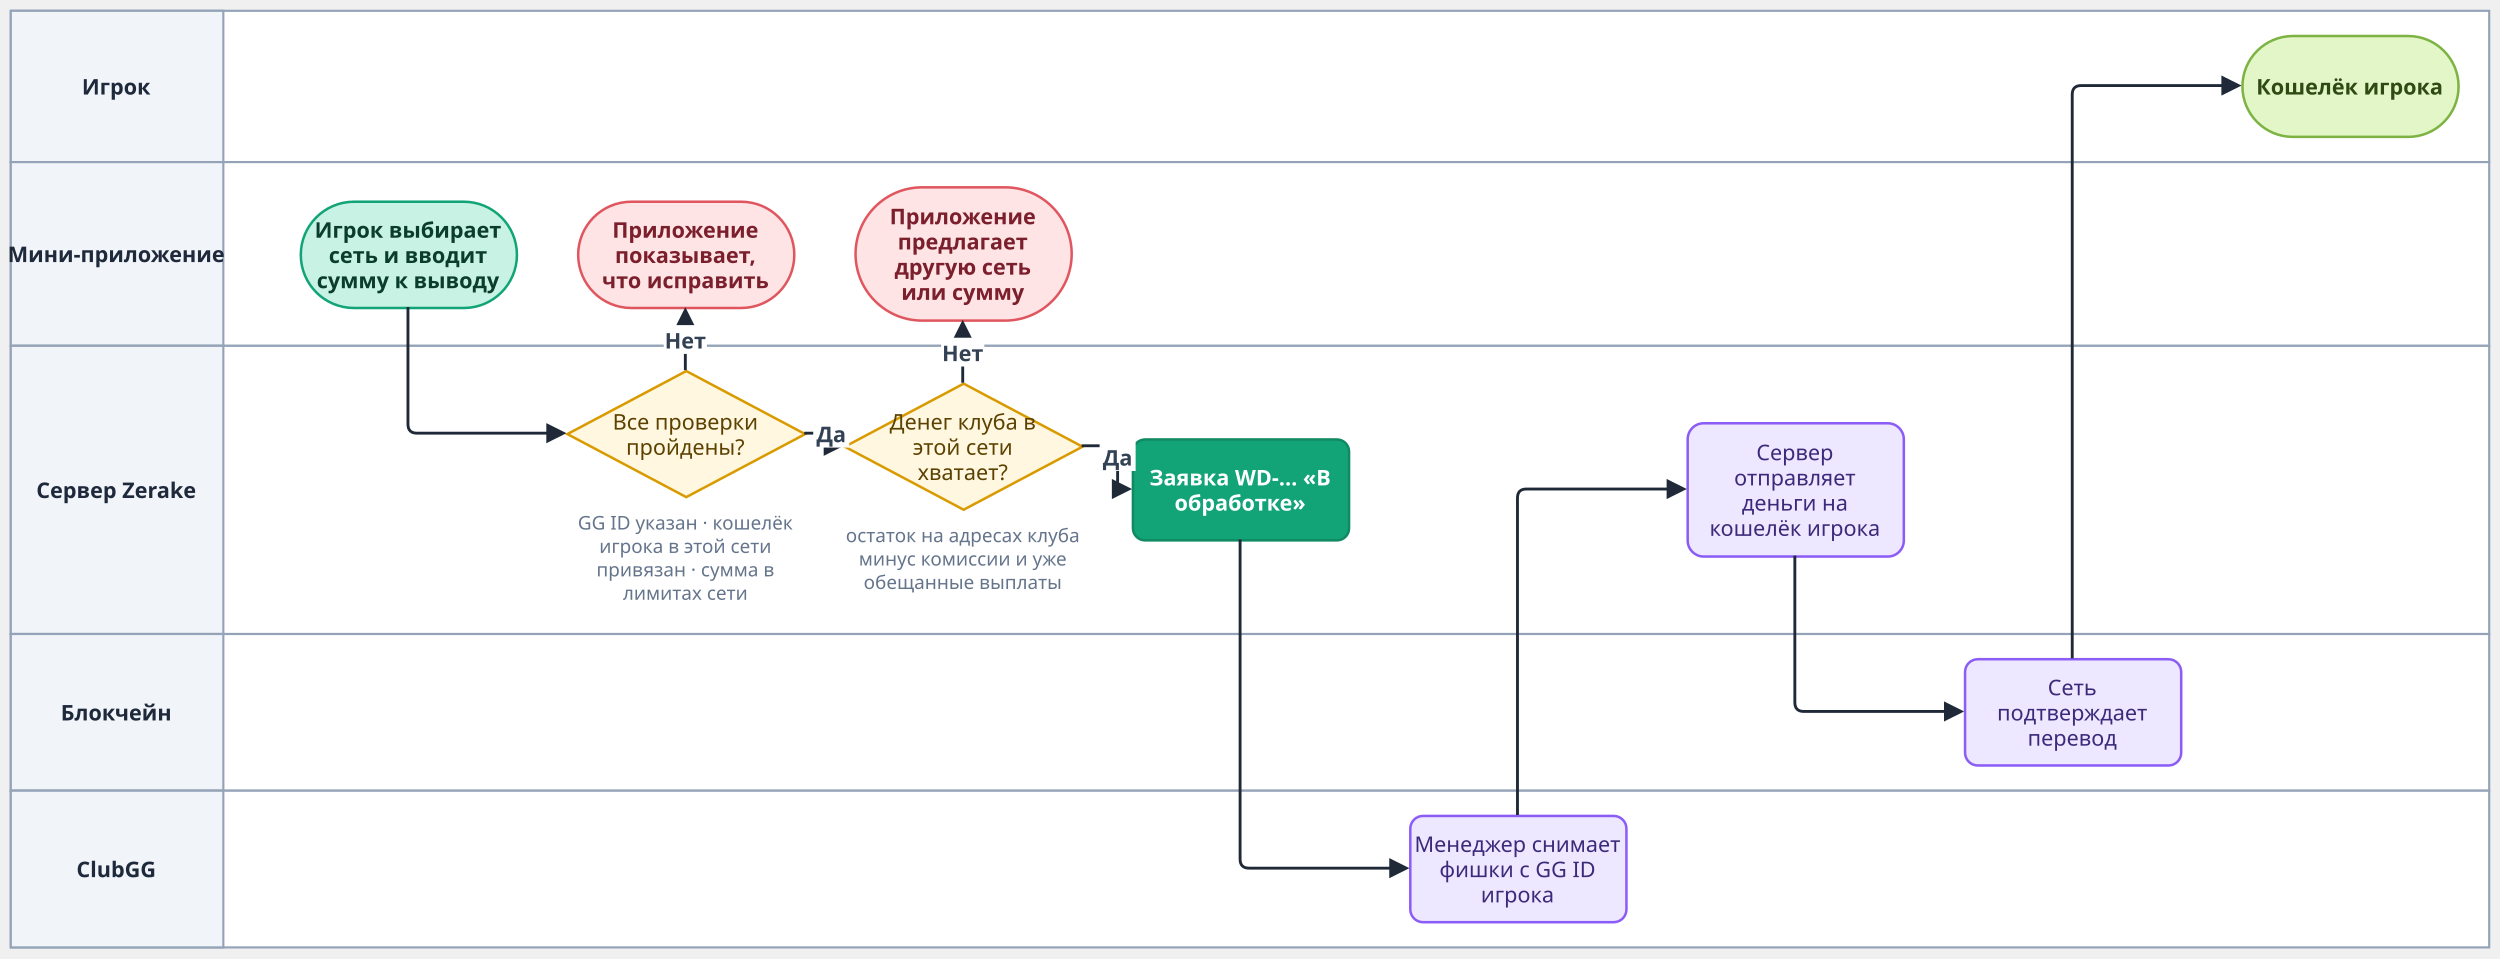
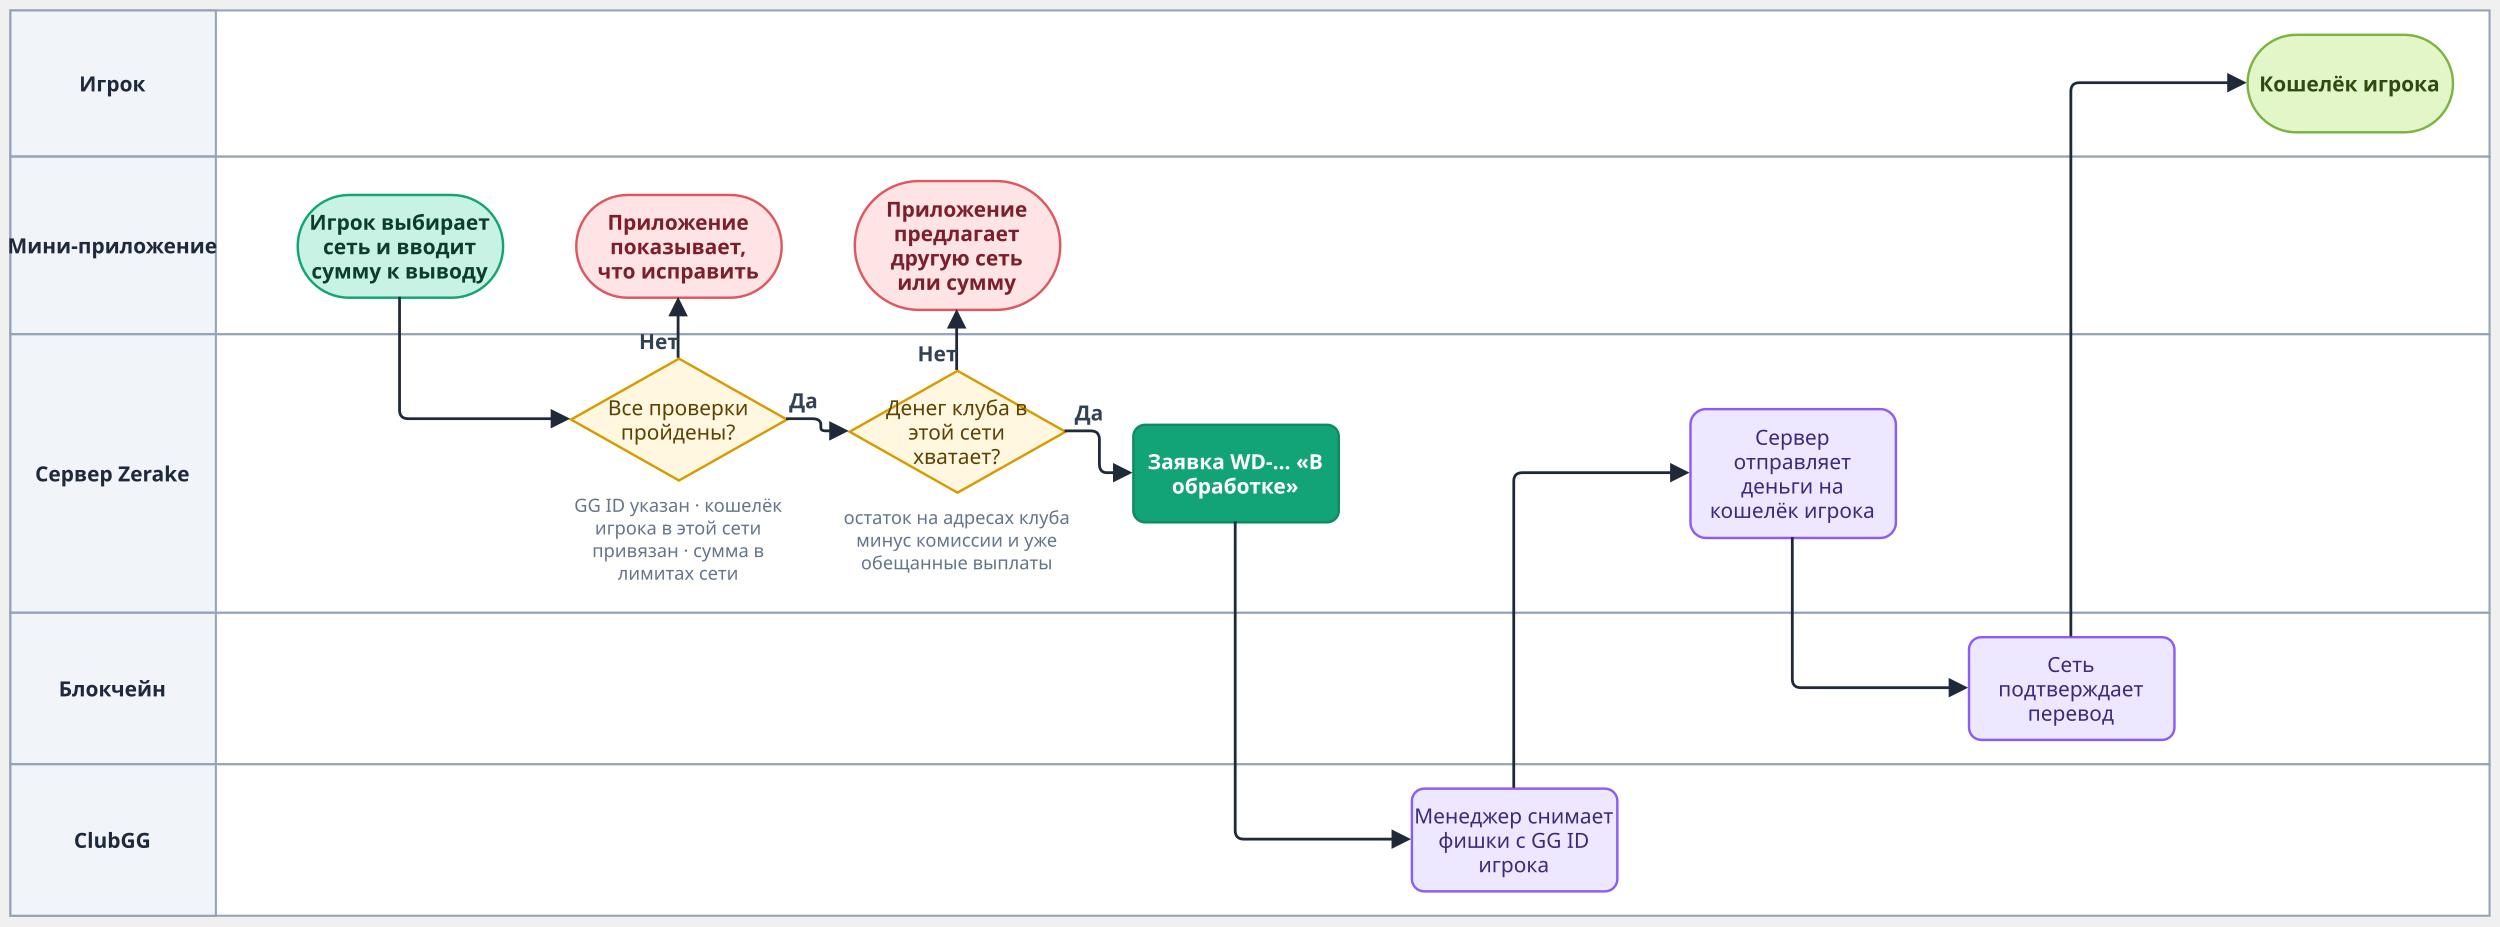
- <svg xmlns="http://www.w3.org/2000/svg" width="1388" height="532" role="img" aria-label="Снятие: от фишек до кошелька игрока" viewBox="506.5 -5.5 1388 532" style="">
+ <svg xmlns="http://www.w3.org/2000/svg" width="1436" height="532" role="img" aria-label="Снятие: от фишек до кошелька игрока" viewBox="482.5 -5.5 1436 532" style="">
  <g>
    <g />
-     <g transform="translate(512,0) scale(1)">
-       <g transform="translate(0.5,0.5)" style="visibility: visible;">
-         <rect x="0" y="0" width="1376" height="84" fill="#ffffff" stroke="#94a3b8" stroke-width="1.2" pointer-events="all" style="fill: light-dark(rgb(255, 255, 255), rgb(18, 18, 18)); stroke: light-dark(rgb(148, 163, 184), rgb(87, 100, 118));" />
+     <g transform="translate(488,0) scale(1)">
+       <g transform="translate(0.5,0.5)" style="visibility: visible;">
+         <rect x="0" y="0" width="1424" height="84" fill="#ffffff" stroke="#94a3b8" stroke-width="1.2" pointer-events="all" style="fill: light-dark(rgb(255, 255, 255), rgb(18, 18, 18)); stroke: light-dark(rgb(148, 163, 184), rgb(87, 100, 118));" />
      </g>
      <g transform="translate(0.5,0.5)" style="visibility: visible;">
        <rect x="0" y="0" width="118" height="84" fill="#f1f4f9" stroke="#94a3b8" stroke-width="1.2" pointer-events="all" style="fill: light-dark(rgb(241, 244, 249), rgb(25, 28, 32)); stroke: light-dark(rgb(148, 163, 184), rgb(87, 100, 118));" />
      </g>
      <g style="">
        <g fill="#1E293B" font-family="'Segoe UI'" font-weight="bold" text-anchor="middle" font-size="12px" style="fill: light-dark(rgb(30, 41, 59), rgb(195, 204, 220));">
          <text x="59" y="47">Игрок</text>
        </g>
      </g>
      <g transform="translate(0.5,0.5)" style="visibility: visible;">
-         <rect x="0" y="84" width="1376" height="102" fill="#ffffff" stroke="#94a3b8" stroke-width="1.2" pointer-events="all" style="fill: light-dark(rgb(255, 255, 255), rgb(18, 18, 18)); stroke: light-dark(rgb(148, 163, 184), rgb(87, 100, 118));" />
+         <rect x="0" y="84" width="1424" height="102" fill="#ffffff" stroke="#94a3b8" stroke-width="1.2" pointer-events="all" style="fill: light-dark(rgb(255, 255, 255), rgb(18, 18, 18)); stroke: light-dark(rgb(148, 163, 184), rgb(87, 100, 118));" />
      </g>
      <g transform="translate(0.5,0.5)" style="visibility: visible;">
        <rect x="0" y="84" width="118" height="102" fill="#f1f4f9" stroke="#94a3b8" stroke-width="1.2" pointer-events="all" style="fill: light-dark(rgb(241, 244, 249), rgb(25, 28, 32)); stroke: light-dark(rgb(148, 163, 184), rgb(87, 100, 118));" />
      </g>
      <g style="">
        <g fill="#1E293B" font-family="'Segoe UI'" font-weight="bold" text-anchor="middle" font-size="12px" style="fill: light-dark(rgb(30, 41, 59), rgb(195, 204, 220));">
          <text x="59" y="140">Мини-приложение</text>
        </g>
      </g>
      <g transform="translate(0.5,0.5)" style="visibility: visible;">
-         <rect x="0" y="186" width="1376" height="160" fill="#ffffff" stroke="#94a3b8" stroke-width="1.2" pointer-events="all" style="fill: light-dark(rgb(255, 255, 255), rgb(18, 18, 18)); stroke: light-dark(rgb(148, 163, 184), rgb(87, 100, 118));" />
+         <rect x="0" y="186" width="1424" height="160" fill="#ffffff" stroke="#94a3b8" stroke-width="1.2" pointer-events="all" style="fill: light-dark(rgb(255, 255, 255), rgb(18, 18, 18)); stroke: light-dark(rgb(148, 163, 184), rgb(87, 100, 118));" />
      </g>
      <g transform="translate(0.5,0.5)" style="visibility: visible;">
        <rect x="0" y="186" width="118" height="160" fill="#f1f4f9" stroke="#94a3b8" stroke-width="1.2" pointer-events="all" style="fill: light-dark(rgb(241, 244, 249), rgb(25, 28, 32)); stroke: light-dark(rgb(148, 163, 184), rgb(87, 100, 118));" />
      </g>
      <g style="">
        <g fill="#1E293B" font-family="'Segoe UI'" font-weight="bold" text-anchor="middle" font-size="12px" style="fill: light-dark(rgb(30, 41, 59), rgb(195, 204, 220));">
          <text x="59" y="271">Сервер Zerake</text>
        </g>
      </g>
      <g transform="translate(0.5,0.5)" style="visibility: visible;">
-         <rect x="0" y="346" width="1376" height="87" fill="#ffffff" stroke="#94a3b8" stroke-width="1.2" pointer-events="all" style="fill: light-dark(rgb(255, 255, 255), rgb(18, 18, 18)); stroke: light-dark(rgb(148, 163, 184), rgb(87, 100, 118));" />
+         <rect x="0" y="346" width="1424" height="87" fill="#ffffff" stroke="#94a3b8" stroke-width="1.2" pointer-events="all" style="fill: light-dark(rgb(255, 255, 255), rgb(18, 18, 18)); stroke: light-dark(rgb(148, 163, 184), rgb(87, 100, 118));" />
      </g>
      <g transform="translate(0.5,0.5)" style="visibility: visible;">
        <rect x="0" y="346" width="118" height="87" fill="#f1f4f9" stroke="#94a3b8" stroke-width="1.2" pointer-events="all" style="fill: light-dark(rgb(241, 244, 249), rgb(25, 28, 32)); stroke: light-dark(rgb(148, 163, 184), rgb(87, 100, 118));" />
      </g>
      <g style="">
        <g fill="#1E293B" font-family="'Segoe UI'" font-weight="bold" text-anchor="middle" font-size="12px" style="fill: light-dark(rgb(30, 41, 59), rgb(195, 204, 220));">
          <text x="59" y="394.5">Блокчейн</text>
        </g>
      </g>
      <g transform="translate(0.5,0.5)" style="visibility: visible;">
-         <rect x="0" y="433" width="1376" height="87" fill="#ffffff" stroke="#94a3b8" stroke-width="1.2" pointer-events="all" style="fill: light-dark(rgb(255, 255, 255), rgb(18, 18, 18)); stroke: light-dark(rgb(148, 163, 184), rgb(87, 100, 118));" />
+         <rect x="0" y="433" width="1424" height="87" fill="#ffffff" stroke="#94a3b8" stroke-width="1.2" pointer-events="all" style="fill: light-dark(rgb(255, 255, 255), rgb(18, 18, 18)); stroke: light-dark(rgb(148, 163, 184), rgb(87, 100, 118));" />
      </g>
      <g transform="translate(0.5,0.5)" style="visibility: visible;">
        <rect x="0" y="433" width="118" height="87" fill="#f1f4f9" stroke="#94a3b8" stroke-width="1.2" pointer-events="all" style="fill: light-dark(rgb(241, 244, 249), rgb(25, 28, 32)); stroke: light-dark(rgb(148, 163, 184), rgb(87, 100, 118));" />
      </g>
      <g style="">
        <g fill="#1E293B" font-family="'Segoe UI'" font-weight="bold" text-anchor="middle" font-size="12px" style="fill: light-dark(rgb(30, 41, 59), rgb(195, 204, 220));">
          <text x="59" y="481.5">ClubGG</text>
        </g>
      </g>
      <g transform="translate(0.5,0.5)" style="visibility: visible;">
-         <rect x="161" y="106" width="120" height="59" rx="29.5" ry="29.5" fill="#c7f2e4" stroke="#12a477" stroke-width="1.4" pointer-events="all" style="fill: light-dark(rgb(199, 242, 228), rgb(9, 46, 34)); stroke: light-dark(rgb(18, 164, 119), rgb(29, 155, 116));" />
+         <rect x="165" y="106" width="118" height="59" rx="29.5" ry="29.5" fill="#c7f2e4" stroke="#12a477" stroke-width="1.4" pointer-events="all" style="fill: light-dark(rgb(199, 242, 228), rgb(9, 46, 34)); stroke: light-dark(rgb(18, 164, 119), rgb(29, 155, 116));" />
      </g>
      <g style="">
        <g fill="#0B3D2C" font-family="'Segoe UI'" font-weight="bold" text-anchor="middle" font-size="12px" style="fill: light-dark(rgb(11, 61, 44), rgb(162, 205, 191));">
-           <text x="221" y="126.5">Игрок выбирает</text>
-           <text x="221" y="140.5">сеть и вводит</text>
-           <text x="221" y="154.5">сумму к выводу</text>
-         </g>
-       </g>
-       <g transform="translate(0.5,0.5)" style="visibility: visible;">
-         <rect x="289" y="272" width="172" height="62" fill="none" stroke="white" pointer-events="stroke" visibility="hidden" stroke-width="9" vector-effect="non-scaling-stroke" />
-         <rect x="289" y="272" width="172" height="62" fill="none" stroke="none" pointer-events="all" />
+           <text x="224" y="126.5">Игрок выбирает</text>
+           <text x="224" y="140.5">сеть и вводит</text>
+           <text x="224" y="154.5">сумму к выводу</text>
+         </g>
+       </g>
+       <g transform="translate(0.5,0.5)" style="visibility: visible;">
+         <rect x="302" y="272" width="164" height="62" fill="none" stroke="white" pointer-events="stroke" visibility="hidden" stroke-width="9" vector-effect="non-scaling-stroke" />
+         <rect x="302" y="272" width="164" height="62" fill="none" stroke="none" pointer-events="all" />
      </g>
      <g style="">
        <g fill="#64748B" font-family="'Segoe UI'" text-anchor="middle" font-size="10.5px" style="fill: light-dark(rgb(100, 116, 139), rgb(126, 140, 159));">
-           <text x="375" y="288.5">GG ID указан · кошелёк</text>
-           <text x="375" y="301.5">игрока в этой сети</text>
-           <text x="375" y="314.5">привязан · сумма в</text>
-           <text x="375" y="327.5">лимитах сети</text>
-         </g>
-       </g>
-       <g transform="translate(0.5,0.5)" style="visibility: visible;">
-         <path d="M 375 200 L 441 235 L 375 270 L 309 235 Z" fill="#fff7e0" stroke="#d99a00" stroke-width="1.4" stroke-miterlimit="10" pointer-events="all" style="fill: light-dark(rgb(255, 247, 224), rgb(32, 25, 5)); stroke: light-dark(rgb(217, 154, 0), rgb(155, 101, 0));" />
+           <text x="384" y="288.5">GG ID указан · кошелёк</text>
+           <text x="384" y="301.5">игрока в этой сети</text>
+           <text x="384" y="314.5">привязан · сумма в</text>
+           <text x="384" y="327.5">лимитах сети</text>
+         </g>
+       </g>
+       <g transform="translate(0.5,0.5)" style="visibility: visible;">
+         <path d="M 384 200 L 446 235 L 384 270 L 322 235 Z" fill="#fff7e0" stroke="#d99a00" stroke-width="1.4" stroke-miterlimit="10" pointer-events="all" style="fill: light-dark(rgb(255, 247, 224), rgb(32, 25, 5)); stroke: light-dark(rgb(217, 154, 0), rgb(155, 101, 0));" />
      </g>
      <g style="">
        <g fill="#5C4100" font-family="'Segoe UI'" text-anchor="middle" font-size="12px" style="fill: light-dark(rgb(92, 65, 0), rgb(202, 179, 123));">
-           <text x="375" y="233">Все проверки</text>
-           <text x="375" y="247">пройдены?</text>
-         </g>
-       </g>
-       <g transform="translate(0.5,0.5)" style="visibility: visible;">
-         <rect x="315" y="106" width="120" height="59" rx="29.5" ry="29.5" fill="#ffe4e6" stroke="#e0565f" stroke-width="1.4" pointer-events="all" style="fill: light-dark(rgb(255, 228, 230), rgb(54, 31, 33)); stroke: light-dark(rgb(224, 86, 95), rgb(230, 112, 120));" />
+           <text x="384" y="233">Все проверки</text>
+           <text x="384" y="247">пройдены?</text>
+         </g>
+       </g>
+       <g transform="translate(0.5,0.5)" style="visibility: visible;">
+         <rect x="325" y="106" width="118" height="59" rx="29.5" ry="29.5" fill="#ffe4e6" stroke="#e0565f" stroke-width="1.4" pointer-events="all" style="fill: light-dark(rgb(255, 228, 230), rgb(54, 31, 33)); stroke: light-dark(rgb(224, 86, 95), rgb(230, 112, 120));" />
      </g>
      <g style="">
        <g fill="#7A1F2B" font-family="'Segoe UI'" font-weight="bold" text-anchor="middle" font-size="12px" style="fill: light-dark(rgb(122, 31, 43), rgb(253, 175, 185));">
-           <text x="375" y="126.5">Приложение</text>
-           <text x="375" y="140.5">показывает,</text>
-           <text x="375" y="154.5">что исправить</text>
-         </g>
-       </g>
-       <g transform="translate(0.5,0.5)" style="visibility: visible;">
-         <rect x="443" y="279" width="172" height="48" fill="none" stroke="white" pointer-events="stroke" visibility="hidden" stroke-width="9" vector-effect="non-scaling-stroke" />
-         <rect x="443" y="279" width="172" height="48" fill="none" stroke="none" pointer-events="all" />
+           <text x="384" y="126.5">Приложение</text>
+           <text x="384" y="140.5">показывает,</text>
+           <text x="384" y="154.5">что исправить</text>
+         </g>
+       </g>
+       <g transform="translate(0.5,0.5)" style="visibility: visible;">
+         <rect x="462" y="279" width="164" height="48" fill="none" stroke="white" pointer-events="stroke" visibility="hidden" stroke-width="9" vector-effect="non-scaling-stroke" />
+         <rect x="462" y="279" width="164" height="48" fill="none" stroke="none" pointer-events="all" />
      </g>
      <g style="">
        <g fill="#64748B" font-family="'Segoe UI'" text-anchor="middle" font-size="10.5px" style="fill: light-dark(rgb(100, 116, 139), rgb(126, 140, 159));">
-           <text x="529" y="295.5">остаток на адресах клуба</text>
-           <text x="529" y="308.5">минус комиссии и уже</text>
-           <text x="529" y="321.5">обещанные выплаты</text>
-         </g>
-       </g>
-       <g transform="translate(0.5,0.5)" style="visibility: visible;">
-         <path d="M 529 207 L 595 242 L 529 277 L 463 242 Z" fill="#fff7e0" stroke="#d99a00" stroke-width="1.4" stroke-miterlimit="10" pointer-events="all" style="fill: light-dark(rgb(255, 247, 224), rgb(32, 25, 5)); stroke: light-dark(rgb(217, 154, 0), rgb(155, 101, 0));" />
+           <text x="544" y="295.5">остаток на адресах клуба</text>
+           <text x="544" y="308.5">минус комиссии и уже</text>
+           <text x="544" y="321.5">обещанные выплаты</text>
+         </g>
+       </g>
+       <g transform="translate(0.5,0.5)" style="visibility: visible;">
+         <path d="M 544 207 L 606 242 L 544 277 L 482 242 Z" fill="#fff7e0" stroke="#d99a00" stroke-width="1.4" stroke-miterlimit="10" pointer-events="all" style="fill: light-dark(rgb(255, 247, 224), rgb(32, 25, 5)); stroke: light-dark(rgb(217, 154, 0), rgb(155, 101, 0));" />
      </g>
      <g style="">
        <g fill="#5C4100" font-family="'Segoe UI'" text-anchor="middle" font-size="12px" style="fill: light-dark(rgb(92, 65, 0), rgb(202, 179, 123));">
-           <text x="529" y="233">Денег клуба в</text>
-           <text x="529" y="247">этой сети</text>
-           <text x="529" y="261">хватает?</text>
-         </g>
-       </g>
-       <g transform="translate(0.5,0.5)" style="visibility: visible;">
-         <rect x="469" y="98" width="120" height="74" rx="37" ry="37" fill="#ffe4e6" stroke="#e0565f" stroke-width="1.4" pointer-events="all" style="fill: light-dark(rgb(255, 228, 230), rgb(54, 31, 33)); stroke: light-dark(rgb(224, 86, 95), rgb(230, 112, 120));" />
+           <text x="544" y="233">Денег клуба в</text>
+           <text x="544" y="247">этой сети</text>
+           <text x="544" y="261">хватает?</text>
+         </g>
+       </g>
+       <g transform="translate(0.5,0.5)" style="visibility: visible;">
+         <rect x="485" y="98" width="118" height="74" rx="37" ry="37" fill="#ffe4e6" stroke="#e0565f" stroke-width="1.4" pointer-events="all" style="fill: light-dark(rgb(255, 228, 230), rgb(54, 31, 33)); stroke: light-dark(rgb(224, 86, 95), rgb(230, 112, 120));" />
      </g>
      <g style="">
        <g fill="#7A1F2B" font-family="'Segoe UI'" font-weight="bold" text-anchor="middle" font-size="12px" style="fill: light-dark(rgb(122, 31, 43), rgb(253, 175, 185));">
-           <text x="529" y="119">Приложение</text>
-           <text x="529" y="133">предлагает</text>
-           <text x="529" y="147">другую сеть</text>
-           <text x="529" y="161">или сумму</text>
-         </g>
-       </g>
-       <g transform="translate(0.5,0.5)" style="visibility: visible;">
-         <rect x="623" y="238" width="120" height="56" rx="6.72" ry="6.72" fill="#12a477" stroke="#0f8a63" stroke-width="1.4" pointer-events="all" style="fill: light-dark(rgb(18, 164, 119), rgb(29, 155, 116)); stroke: light-dark(rgb(15, 138, 99), rgb(62, 168, 134));" />
+           <text x="544" y="119">Приложение</text>
+           <text x="544" y="133">предлагает</text>
+           <text x="544" y="147">другую сеть</text>
+           <text x="544" y="161">или сумму</text>
+         </g>
+       </g>
+       <g transform="translate(0.5,0.5)" style="visibility: visible;">
+         <rect x="645" y="238" width="118" height="56" rx="6.72" ry="6.72" fill="#12a477" stroke="#0f8a63" stroke-width="1.4" pointer-events="all" style="fill: light-dark(rgb(18, 164, 119), rgb(29, 155, 116)); stroke: light-dark(rgb(15, 138, 99), rgb(62, 168, 134));" />
      </g>
      <g style="">
        <g fill="#FFFFFF" font-family="'Segoe UI'" font-weight="bold" text-anchor="middle" font-size="12px" style="fill: light-dark(rgb(255, 255, 255), rgb(18, 18, 18));">
-           <text x="683" y="264">Заявка WD-… «В</text>
-           <text x="683" y="278">обработке»</text>
-         </g>
-       </g>
-       <g transform="translate(0.5,0.5)" style="visibility: visible;">
-         <rect x="777" y="447" width="120" height="59" rx="7.08" ry="7.08" fill="#ede7ff" stroke="#8b5cf6" stroke-width="1.4" pointer-events="all" style="fill: light-dark(rgb(237, 231, 255), rgb(38, 33, 53)); stroke: light-dark(rgb(139, 92, 246), rgb(162, 122, 254));" />
+           <text x="704" y="264">Заявка WD-… «В</text>
+           <text x="704" y="278">обработке»</text>
+         </g>
+       </g>
+       <g transform="translate(0.5,0.5)" style="visibility: visible;">
+         <rect x="805" y="447" width="118" height="59" rx="7.08" ry="7.08" fill="#ede7ff" stroke="#8b5cf6" stroke-width="1.4" pointer-events="all" style="fill: light-dark(rgb(237, 231, 255), rgb(38, 33, 53)); stroke: light-dark(rgb(139, 92, 246), rgb(162, 122, 254));" />
      </g>
      <g style="">
        <g fill="#3B2A7A" font-family="'Segoe UI'" text-anchor="middle" font-size="12px" style="fill: light-dark(rgb(59, 42, 122), rgb(200, 185, 254));">
-           <text x="837" y="467.5">Менеджер снимает</text>
-           <text x="837" y="481.5">фишки с GG ID</text>
-           <text x="837" y="495.5">игрока</text>
-         </g>
-       </g>
-       <g transform="translate(0.5,0.5)" style="visibility: visible;">
-         <rect x="931" y="229" width="120" height="74" rx="8.88" ry="8.88" fill="#ede7ff" stroke="#8b5cf6" stroke-width="1.4" pointer-events="all" style="fill: light-dark(rgb(237, 231, 255), rgb(38, 33, 53)); stroke: light-dark(rgb(139, 92, 246), rgb(162, 122, 254));" />
+           <text x="864" y="467.5">Менеджер снимает</text>
+           <text x="864" y="481.5">фишки с GG ID</text>
+           <text x="864" y="495.5">игрока</text>
+         </g>
+       </g>
+       <g transform="translate(0.5,0.5)" style="visibility: visible;">
+         <rect x="965" y="229" width="118" height="74" rx="8.88" ry="8.88" fill="#ede7ff" stroke="#8b5cf6" stroke-width="1.4" pointer-events="all" style="fill: light-dark(rgb(237, 231, 255), rgb(38, 33, 53)); stroke: light-dark(rgb(139, 92, 246), rgb(162, 122, 254));" />
      </g>
      <g style="">
        <g fill="#3B2A7A" font-family="'Segoe UI'" text-anchor="middle" font-size="12px" style="fill: light-dark(rgb(59, 42, 122), rgb(200, 185, 254));">
-           <text x="991" y="250">Сервер</text>
-           <text x="991" y="264">отправляет</text>
-           <text x="991" y="278">деньги на</text>
-           <text x="991" y="292">кошелёк игрока</text>
-         </g>
-       </g>
-       <g transform="translate(0.5,0.5)" style="visibility: visible;">
-         <rect x="1085" y="360" width="120" height="59" rx="7.08" ry="7.08" fill="#ede7ff" stroke="#8b5cf6" stroke-width="1.4" pointer-events="all" style="fill: light-dark(rgb(237, 231, 255), rgb(38, 33, 53)); stroke: light-dark(rgb(139, 92, 246), rgb(162, 122, 254));" />
+           <text x="1024" y="250">Сервер</text>
+           <text x="1024" y="264">отправляет</text>
+           <text x="1024" y="278">деньги на</text>
+           <text x="1024" y="292">кошелёк игрока</text>
+         </g>
+       </g>
+       <g transform="translate(0.5,0.5)" style="visibility: visible;">
+         <rect x="1125" y="360" width="118" height="59" rx="7.08" ry="7.08" fill="#ede7ff" stroke="#8b5cf6" stroke-width="1.4" pointer-events="all" style="fill: light-dark(rgb(237, 231, 255), rgb(38, 33, 53)); stroke: light-dark(rgb(139, 92, 246), rgb(162, 122, 254));" />
      </g>
      <g style="">
        <g fill="#3B2A7A" font-family="'Segoe UI'" text-anchor="middle" font-size="12px" style="fill: light-dark(rgb(59, 42, 122), rgb(200, 185, 254));">
-           <text x="1145" y="380.5">Сеть</text>
-           <text x="1145" y="394.5">подтверждает</text>
-           <text x="1145" y="408.5">перевод</text>
-         </g>
-       </g>
-       <g transform="translate(0.5,0.5)" style="visibility: visible;">
-         <rect x="1239" y="14" width="120" height="56" rx="28" ry="28" fill="#e3f6c8" stroke="#7cb342" stroke-width="1.4" pointer-events="all" style="fill: light-dark(rgb(227, 246, 200), rgb(22, 38, 0)); stroke: light-dark(rgb(124, 179, 66), rgb(69, 117, 20));" />
+           <text x="1184" y="380.5">Сеть</text>
+           <text x="1184" y="394.5">подтверждает</text>
+           <text x="1184" y="408.5">перевод</text>
+         </g>
+       </g>
+       <g transform="translate(0.5,0.5)" style="visibility: visible;">
+         <rect x="1285" y="14" width="118" height="56" rx="28" ry="28" fill="#e3f6c8" stroke="#7cb342" stroke-width="1.4" pointer-events="all" style="fill: light-dark(rgb(227, 246, 200), rgb(22, 38, 0)); stroke: light-dark(rgb(124, 179, 66), rgb(69, 117, 20));" />
      </g>
      <g style="">
        <g fill="#2F4A12" font-family="'Segoe UI'" font-weight="bold" text-anchor="middle" font-size="12px" style="fill: light-dark(rgb(47, 74, 18), rgb(168, 191, 143));">
-           <text x="1299" y="47">Кошелёк игрока</text>
-         </g>
-       </g>
-       <g style="visibility: visible;">
-         <path d="M 221 165 L 221 230 Q 221 235 226 235 L 298.61 235" fill="none" stroke="white" stroke-width="9.6" stroke-miterlimit="10" pointer-events="stroke" style="stroke: light-dark(rgb(31, 41, 55), rgb(196, 204, 216));" visibility="hidden" vector-effect="non-scaling-stroke" />
-         <path d="M 221 165 L 221 230 Q 221 235 226 235 L 298.61 235" fill="none" stroke="#1f2937" stroke-width="1.6" stroke-miterlimit="10" pointer-events="stroke" style="stroke: light-dark(rgb(31, 41, 55), rgb(196, 204, 216));" />
-         <path d="M 307.21 235 L 298.61 239.3 L 298.61 230.7 Z" fill="#1f2937" stroke="#1f2937" stroke-width="1.6" stroke-miterlimit="10" pointer-events="all" style="fill: light-dark(rgb(31, 41, 55), rgb(196, 204, 216)); stroke: light-dark(rgb(31, 41, 55), rgb(196, 204, 216));" />
-       </g>
-       <g style="visibility: visible;">
-         <path d="M 375 200 L 375 185 Q 375 180 375 182.5 L 375 183.75 Q 375 185 375 180.19 L 375 175.39" fill="none" stroke="white" stroke-width="9.6" stroke-miterlimit="10" pointer-events="stroke" style="stroke: light-dark(rgb(31, 41, 55), rgb(196, 204, 216));" visibility="hidden" vector-effect="non-scaling-stroke" />
-         <path d="M 375 200 L 375 185 Q 375 180 375 182.5 L 375 183.75 Q 375 185 375 180.19 L 375 175.39" fill="none" stroke="#1f2937" stroke-width="1.6" stroke-miterlimit="10" pointer-events="stroke" style="stroke: light-dark(rgb(31, 41, 55), rgb(196, 204, 216));" />
-         <path d="M 375 166.79 L 379.3 175.39 L 370.7 175.39 Z" fill="#1f2937" stroke="#1f2937" stroke-width="1.6" stroke-miterlimit="10" pointer-events="all" style="fill: light-dark(rgb(31, 41, 55), rgb(196, 204, 216)); stroke: light-dark(rgb(31, 41, 55), rgb(196, 204, 216));" />
-       </g>
-       <g style="">
-         <g fill="#334155" font-family="'Segoe UI'" font-weight="bold" text-anchor="middle" font-size="12px" style="fill: light-dark(rgb(51, 65, 85), rgb(172, 184, 201));">
-           <rect fill="#FFFFFF" stroke="none" x="363" y="175" width="24" height="16" stroke-width="0" style="fill: light-dark(rgb(255, 255, 255), rgb(18, 18, 18));" />
-           <text x="375" y="188">Нет</text>
-         </g>
-       </g>
-       <g style="visibility: visible;">
-         <path d="M 441 235 L 456 235 Q 461 235 461 238.5 L 461 240.25 Q 461 242 456.81 242 L 452.61 242" fill="none" stroke="white" stroke-width="9.6" stroke-miterlimit="10" pointer-events="stroke" style="stroke: light-dark(rgb(31, 41, 55), rgb(196, 204, 216));" visibility="hidden" vector-effect="non-scaling-stroke" />
-         <path d="M 441 235 L 456 235 Q 461 235 461 238.5 L 461 240.25 Q 461 242 456.81 242 L 452.61 242" fill="none" stroke="#1f2937" stroke-width="1.6" stroke-miterlimit="10" pointer-events="stroke" style="stroke: light-dark(rgb(31, 41, 55), rgb(196, 204, 216));" />
-         <path d="M 461.21 242 L 452.61 246.3 L 452.61 237.7 Z" fill="#1f2937" stroke="#1f2937" stroke-width="1.6" stroke-miterlimit="10" pointer-events="all" style="fill: light-dark(rgb(31, 41, 55), rgb(196, 204, 216)); stroke: light-dark(rgb(31, 41, 55), rgb(196, 204, 216));" />
-       </g>
-       <g style="">
-         <g fill="#334155" font-family="'Segoe UI'" font-weight="bold" text-anchor="middle" font-size="12px" style="fill: light-dark(rgb(51, 65, 85), rgb(172, 184, 201));">
-           <rect fill="#FFFFFF" stroke="none" x="446" y="227" width="20" height="16" stroke-width="0" style="fill: light-dark(rgb(255, 255, 255), rgb(18, 18, 18));" />
-           <text x="456" y="240">Да</text>
-         </g>
-       </g>
-       <g style="visibility: visible;">
-         <path d="M 529 207 L 529 192 Q 529 187 529 189.5 L 529 190.75 Q 529 192 529 187.19 L 529 182.39" fill="none" stroke="white" stroke-width="9.6" stroke-miterlimit="10" pointer-events="stroke" style="stroke: light-dark(rgb(31, 41, 55), rgb(196, 204, 216));" visibility="hidden" vector-effect="non-scaling-stroke" />
-         <path d="M 529 207 L 529 192 Q 529 187 529 189.5 L 529 190.75 Q 529 192 529 187.19 L 529 182.39" fill="none" stroke="#1f2937" stroke-width="1.6" stroke-miterlimit="10" pointer-events="stroke" style="stroke: light-dark(rgb(31, 41, 55), rgb(196, 204, 216));" />
-         <path d="M 529 173.79 L 533.3 182.39 L 524.7 182.39 Z" fill="#1f2937" stroke="#1f2937" stroke-width="1.6" stroke-miterlimit="10" pointer-events="all" style="fill: light-dark(rgb(31, 41, 55), rgb(196, 204, 216)); stroke: light-dark(rgb(31, 41, 55), rgb(196, 204, 216));" />
-       </g>
-       <g style="">
-         <g fill="#334155" font-family="'Segoe UI'" font-weight="bold" text-anchor="middle" font-size="12px" style="fill: light-dark(rgb(51, 65, 85), rgb(172, 184, 201));">
-           <rect fill="#FFFFFF" stroke="none" x="517" y="182" width="24" height="16" stroke-width="0" style="fill: light-dark(rgb(255, 255, 255), rgb(18, 18, 18));" />
-           <text x="529" y="195">Нет</text>
-         </g>
-       </g>
-       <g style="visibility: visible;">
-         <path d="M 595 242 L 610 242 Q 615 242 615 247 L 615 261 Q 615 266 613.81 266 L 612.61 266" fill="none" stroke="white" stroke-width="9.6" stroke-miterlimit="10" pointer-events="stroke" style="stroke: light-dark(rgb(31, 41, 55), rgb(196, 204, 216));" visibility="hidden" vector-effect="non-scaling-stroke" />
-         <path d="M 595 242 L 610 242 Q 615 242 615 247 L 615 261 Q 615 266 613.81 266 L 612.61 266" fill="none" stroke="#1f2937" stroke-width="1.6" stroke-miterlimit="10" pointer-events="stroke" style="stroke: light-dark(rgb(31, 41, 55), rgb(196, 204, 216));" />
-         <path d="M 621.21 266 L 612.61 270.3 L 612.61 261.7 Z" fill="#1f2937" stroke="#1f2937" stroke-width="1.6" stroke-miterlimit="10" pointer-events="all" style="fill: light-dark(rgb(31, 41, 55), rgb(196, 204, 216)); stroke: light-dark(rgb(31, 41, 55), rgb(196, 204, 216));" />
-       </g>
-       <g style="">
-         <g fill="#334155" font-family="'Segoe UI'" font-weight="bold" text-anchor="middle" font-size="12px" style="fill: light-dark(rgb(51, 65, 85), rgb(172, 184, 201));">
-           <rect fill="#FFFFFF" stroke="none" x="605" y="240" width="20" height="16" stroke-width="0" style="fill: light-dark(rgb(255, 255, 255), rgb(18, 18, 18));" />
-           <text x="615" y="253">Да</text>
-         </g>
-       </g>
-       <g style="visibility: visible;">
-         <path d="M 683 294 L 683 471.5 Q 683 476.5 688 476.5 L 766.61 476.5" fill="none" stroke="white" stroke-width="9.6" stroke-miterlimit="10" pointer-events="stroke" style="stroke: light-dark(rgb(31, 41, 55), rgb(196, 204, 216));" visibility="hidden" vector-effect="non-scaling-stroke" />
-         <path d="M 683 294 L 683 471.5 Q 683 476.5 688 476.5 L 766.61 476.5" fill="none" stroke="#1f2937" stroke-width="1.6" stroke-miterlimit="10" pointer-events="stroke" style="stroke: light-dark(rgb(31, 41, 55), rgb(196, 204, 216));" />
-         <path d="M 775.21 476.5 L 766.61 480.8 L 766.61 472.2 Z" fill="#1f2937" stroke="#1f2937" stroke-width="1.6" stroke-miterlimit="10" pointer-events="all" style="fill: light-dark(rgb(31, 41, 55), rgb(196, 204, 216)); stroke: light-dark(rgb(31, 41, 55), rgb(196, 204, 216));" />
-       </g>
-       <g style="visibility: visible;">
-         <path d="M 837 447 L 837 271 Q 837 266 842 266 L 920.61 266" fill="none" stroke="white" stroke-width="9.6" stroke-miterlimit="10" pointer-events="stroke" style="stroke: light-dark(rgb(31, 41, 55), rgb(196, 204, 216));" visibility="hidden" vector-effect="non-scaling-stroke" />
-         <path d="M 837 447 L 837 271 Q 837 266 842 266 L 920.61 266" fill="none" stroke="#1f2937" stroke-width="1.6" stroke-miterlimit="10" pointer-events="stroke" style="stroke: light-dark(rgb(31, 41, 55), rgb(196, 204, 216));" />
-         <path d="M 929.21 266 L 920.61 270.3 L 920.61 261.7 Z" fill="#1f2937" stroke="#1f2937" stroke-width="1.6" stroke-miterlimit="10" pointer-events="all" style="fill: light-dark(rgb(31, 41, 55), rgb(196, 204, 216)); stroke: light-dark(rgb(31, 41, 55), rgb(196, 204, 216));" />
-       </g>
-       <g style="visibility: visible;">
-         <path d="M 991 303 L 991 384.5 Q 991 389.5 996 389.5 L 1074.61 389.5" fill="none" stroke="white" stroke-width="9.6" stroke-miterlimit="10" pointer-events="stroke" style="stroke: light-dark(rgb(31, 41, 55), rgb(196, 204, 216));" visibility="hidden" vector-effect="non-scaling-stroke" />
-         <path d="M 991 303 L 991 384.5 Q 991 389.5 996 389.5 L 1074.61 389.5" fill="none" stroke="#1f2937" stroke-width="1.6" stroke-miterlimit="10" pointer-events="stroke" style="stroke: light-dark(rgb(31, 41, 55), rgb(196, 204, 216));" />
-         <path d="M 1083.21 389.5 L 1074.61 393.8 L 1074.61 385.2 Z" fill="#1f2937" stroke="#1f2937" stroke-width="1.6" stroke-miterlimit="10" pointer-events="all" style="fill: light-dark(rgb(31, 41, 55), rgb(196, 204, 216)); stroke: light-dark(rgb(31, 41, 55), rgb(196, 204, 216));" />
-       </g>
-       <g style="visibility: visible;">
-         <path d="M 1145 360 L 1145 47 Q 1145 42 1150 42 L 1228.61 42" fill="none" stroke="white" stroke-width="9.6" stroke-miterlimit="10" pointer-events="stroke" style="stroke: light-dark(rgb(31, 41, 55), rgb(196, 204, 216));" visibility="hidden" vector-effect="non-scaling-stroke" />
-         <path d="M 1145 360 L 1145 47 Q 1145 42 1150 42 L 1228.61 42" fill="none" stroke="#1f2937" stroke-width="1.6" stroke-miterlimit="10" pointer-events="stroke" style="stroke: light-dark(rgb(31, 41, 55), rgb(196, 204, 216));" />
-         <path d="M 1237.21 42 L 1228.61 46.3 L 1228.61 37.7 Z" fill="#1f2937" stroke="#1f2937" stroke-width="1.6" stroke-miterlimit="10" pointer-events="all" style="fill: light-dark(rgb(31, 41, 55), rgb(196, 204, 216)); stroke: light-dark(rgb(31, 41, 55), rgb(196, 204, 216));" />
+           <text x="1344" y="47">Кошелёк игрока</text>
+         </g>
+       </g>
+       <g style="visibility: visible;">
+         <path d="M 224 165 L 224 230 Q 224 235 229 235 L 311.61 235" fill="none" stroke="white" stroke-width="9.6" stroke-miterlimit="10" pointer-events="stroke" style="stroke: light-dark(rgb(31, 41, 55), rgb(196, 204, 216));" visibility="hidden" vector-effect="non-scaling-stroke" />
+         <path d="M 224 165 L 224 230 Q 224 235 229 235 L 311.61 235" fill="none" stroke="#1f2937" stroke-width="1.6" stroke-miterlimit="10" pointer-events="stroke" style="stroke: light-dark(rgb(31, 41, 55), rgb(196, 204, 216));" />
+         <path d="M 320.21 235 L 311.61 239.3 L 311.61 230.7 Z" fill="#1f2937" stroke="#1f2937" stroke-width="1.6" stroke-miterlimit="10" pointer-events="all" style="fill: light-dark(rgb(31, 41, 55), rgb(196, 204, 216)); stroke: light-dark(rgb(31, 41, 55), rgb(196, 204, 216));" />
+       </g>
+       <g style="visibility: visible;">
+         <path d="M 384 200 L 384 185 Q 384 180 384 182.5 L 384 183.75 Q 384 185 384 180.19 L 384 175.39" fill="none" stroke="white" stroke-width="9.6" stroke-miterlimit="10" pointer-events="stroke" style="stroke: light-dark(rgb(31, 41, 55), rgb(196, 204, 216));" visibility="hidden" vector-effect="non-scaling-stroke" />
+         <path d="M 384 200 L 384 185 Q 384 180 384 182.5 L 384 183.75 Q 384 185 384 180.19 L 384 175.39" fill="none" stroke="#1f2937" stroke-width="1.6" stroke-miterlimit="10" pointer-events="stroke" style="stroke: light-dark(rgb(31, 41, 55), rgb(196, 204, 216));" />
+         <path d="M 384 166.79 L 388.3 175.39 L 379.7 175.39 Z" fill="#1f2937" stroke="#1f2937" stroke-width="1.6" stroke-miterlimit="10" pointer-events="all" style="fill: light-dark(rgb(31, 41, 55), rgb(196, 204, 216)); stroke: light-dark(rgb(31, 41, 55), rgb(196, 204, 216));" />
+       </g>
+       <g style="">
+         <g fill="#334155" font-family="'Segoe UI'" font-weight="bold" text-anchor="middle" font-size="12px" style="fill: light-dark(rgb(51, 65, 85), rgb(172, 184, 201));">
+           <text x="373" y="195">Нет</text>
+         </g>
+       </g>
+       <g style="visibility: visible;">
+         <path d="M 446 235 L 461 235 Q 466 235 466 238.5 L 466 240.25 Q 466 242 468.81 242 L 471.61 242" fill="none" stroke="white" stroke-width="9.6" stroke-miterlimit="10" pointer-events="stroke" style="stroke: light-dark(rgb(31, 41, 55), rgb(196, 204, 216));" visibility="hidden" vector-effect="non-scaling-stroke" />
+         <path d="M 446 235 L 461 235 Q 466 235 466 238.5 L 466 240.25 Q 466 242 468.81 242 L 471.61 242" fill="none" stroke="#1f2937" stroke-width="1.6" stroke-miterlimit="10" pointer-events="stroke" style="stroke: light-dark(rgb(31, 41, 55), rgb(196, 204, 216));" />
+         <path d="M 480.21 242 L 471.61 246.3 L 471.61 237.7 Z" fill="#1f2937" stroke="#1f2937" stroke-width="1.6" stroke-miterlimit="10" pointer-events="all" style="fill: light-dark(rgb(31, 41, 55), rgb(196, 204, 216)); stroke: light-dark(rgb(31, 41, 55), rgb(196, 204, 216));" />
+       </g>
+       <g style="">
+         <g fill="#334155" font-family="'Segoe UI'" font-weight="bold" text-anchor="middle" font-size="12px" style="fill: light-dark(rgb(51, 65, 85), rgb(172, 184, 201));">
+           <text x="456" y="229">Да</text>
+         </g>
+       </g>
+       <g style="visibility: visible;">
+         <path d="M 544 207 L 544 192 Q 544 187 544 189.5 L 544 190.75 Q 544 192 544 187.19 L 544 182.39" fill="none" stroke="white" stroke-width="9.6" stroke-miterlimit="10" pointer-events="stroke" style="stroke: light-dark(rgb(31, 41, 55), rgb(196, 204, 216));" visibility="hidden" vector-effect="non-scaling-stroke" />
+         <path d="M 544 207 L 544 192 Q 544 187 544 189.5 L 544 190.75 Q 544 192 544 187.19 L 544 182.39" fill="none" stroke="#1f2937" stroke-width="1.6" stroke-miterlimit="10" pointer-events="stroke" style="stroke: light-dark(rgb(31, 41, 55), rgb(196, 204, 216));" />
+         <path d="M 544 173.79 L 548.3 182.39 L 539.7 182.39 Z" fill="#1f2937" stroke="#1f2937" stroke-width="1.6" stroke-miterlimit="10" pointer-events="all" style="fill: light-dark(rgb(31, 41, 55), rgb(196, 204, 216)); stroke: light-dark(rgb(31, 41, 55), rgb(196, 204, 216));" />
+       </g>
+       <g style="">
+         <g fill="#334155" font-family="'Segoe UI'" font-weight="bold" text-anchor="middle" font-size="12px" style="fill: light-dark(rgb(51, 65, 85), rgb(172, 184, 201));">
+           <text x="533" y="202">Нет</text>
+         </g>
+       </g>
+       <g style="visibility: visible;">
+         <path d="M 606 242 L 621 242 Q 626 242 626 247 L 626 261 Q 626 266 630.31 266 L 634.61 266" fill="none" stroke="white" stroke-width="9.6" stroke-miterlimit="10" pointer-events="stroke" style="stroke: light-dark(rgb(31, 41, 55), rgb(196, 204, 216));" visibility="hidden" vector-effect="non-scaling-stroke" />
+         <path d="M 606 242 L 621 242 Q 626 242 626 247 L 626 261 Q 626 266 630.31 266 L 634.61 266" fill="none" stroke="#1f2937" stroke-width="1.6" stroke-miterlimit="10" pointer-events="stroke" style="stroke: light-dark(rgb(31, 41, 55), rgb(196, 204, 216));" />
+         <path d="M 643.21 266 L 634.61 270.3 L 634.61 261.7 Z" fill="#1f2937" stroke="#1f2937" stroke-width="1.6" stroke-miterlimit="10" pointer-events="all" style="fill: light-dark(rgb(31, 41, 55), rgb(196, 204, 216)); stroke: light-dark(rgb(31, 41, 55), rgb(196, 204, 216));" />
+       </g>
+       <g style="">
+         <g fill="#334155" font-family="'Segoe UI'" font-weight="bold" text-anchor="middle" font-size="12px" style="fill: light-dark(rgb(51, 65, 85), rgb(172, 184, 201));">
+           <text x="620" y="236">Да</text>
+         </g>
+       </g>
+       <g style="visibility: visible;">
+         <path d="M 704 294 L 704 471.5 Q 704 476.5 709 476.5 L 794.61 476.5" fill="none" stroke="white" stroke-width="9.6" stroke-miterlimit="10" pointer-events="stroke" style="stroke: light-dark(rgb(31, 41, 55), rgb(196, 204, 216));" visibility="hidden" vector-effect="non-scaling-stroke" />
+         <path d="M 704 294 L 704 471.5 Q 704 476.5 709 476.5 L 794.61 476.5" fill="none" stroke="#1f2937" stroke-width="1.6" stroke-miterlimit="10" pointer-events="stroke" style="stroke: light-dark(rgb(31, 41, 55), rgb(196, 204, 216));" />
+         <path d="M 803.21 476.5 L 794.61 480.8 L 794.61 472.2 Z" fill="#1f2937" stroke="#1f2937" stroke-width="1.6" stroke-miterlimit="10" pointer-events="all" style="fill: light-dark(rgb(31, 41, 55), rgb(196, 204, 216)); stroke: light-dark(rgb(31, 41, 55), rgb(196, 204, 216));" />
+       </g>
+       <g style="visibility: visible;">
+         <path d="M 864 447 L 864 271 Q 864 266 869 266 L 954.61 266" fill="none" stroke="white" stroke-width="9.6" stroke-miterlimit="10" pointer-events="stroke" style="stroke: light-dark(rgb(31, 41, 55), rgb(196, 204, 216));" visibility="hidden" vector-effect="non-scaling-stroke" />
+         <path d="M 864 447 L 864 271 Q 864 266 869 266 L 954.61 266" fill="none" stroke="#1f2937" stroke-width="1.6" stroke-miterlimit="10" pointer-events="stroke" style="stroke: light-dark(rgb(31, 41, 55), rgb(196, 204, 216));" />
+         <path d="M 963.21 266 L 954.61 270.3 L 954.61 261.7 Z" fill="#1f2937" stroke="#1f2937" stroke-width="1.6" stroke-miterlimit="10" pointer-events="all" style="fill: light-dark(rgb(31, 41, 55), rgb(196, 204, 216)); stroke: light-dark(rgb(31, 41, 55), rgb(196, 204, 216));" />
+       </g>
+       <g style="visibility: visible;">
+         <path d="M 1024 303 L 1024 384.5 Q 1024 389.5 1029 389.5 L 1114.61 389.5" fill="none" stroke="white" stroke-width="9.6" stroke-miterlimit="10" pointer-events="stroke" style="stroke: light-dark(rgb(31, 41, 55), rgb(196, 204, 216));" visibility="hidden" vector-effect="non-scaling-stroke" />
+         <path d="M 1024 303 L 1024 384.5 Q 1024 389.5 1029 389.5 L 1114.61 389.5" fill="none" stroke="#1f2937" stroke-width="1.6" stroke-miterlimit="10" pointer-events="stroke" style="stroke: light-dark(rgb(31, 41, 55), rgb(196, 204, 216));" />
+         <path d="M 1123.21 389.5 L 1114.61 393.8 L 1114.61 385.2 Z" fill="#1f2937" stroke="#1f2937" stroke-width="1.6" stroke-miterlimit="10" pointer-events="all" style="fill: light-dark(rgb(31, 41, 55), rgb(196, 204, 216)); stroke: light-dark(rgb(31, 41, 55), rgb(196, 204, 216));" />
+       </g>
+       <g style="visibility: visible;">
+         <path d="M 1184 360 L 1184 47 Q 1184 42 1189 42 L 1274.61 42" fill="none" stroke="white" stroke-width="9.6" stroke-miterlimit="10" pointer-events="stroke" style="stroke: light-dark(rgb(31, 41, 55), rgb(196, 204, 216));" visibility="hidden" vector-effect="non-scaling-stroke" />
+         <path d="M 1184 360 L 1184 47 Q 1184 42 1189 42 L 1274.61 42" fill="none" stroke="#1f2937" stroke-width="1.6" stroke-miterlimit="10" pointer-events="stroke" style="stroke: light-dark(rgb(31, 41, 55), rgb(196, 204, 216));" />
+         <path d="M 1283.21 42 L 1274.61 46.3 L 1274.61 37.7 Z" fill="#1f2937" stroke="#1f2937" stroke-width="1.6" stroke-miterlimit="10" pointer-events="all" style="fill: light-dark(rgb(31, 41, 55), rgb(196, 204, 216)); stroke: light-dark(rgb(31, 41, 55), rgb(196, 204, 216));" />
      </g>
    </g>
    <g />
    <g />
  </g>
</svg>
